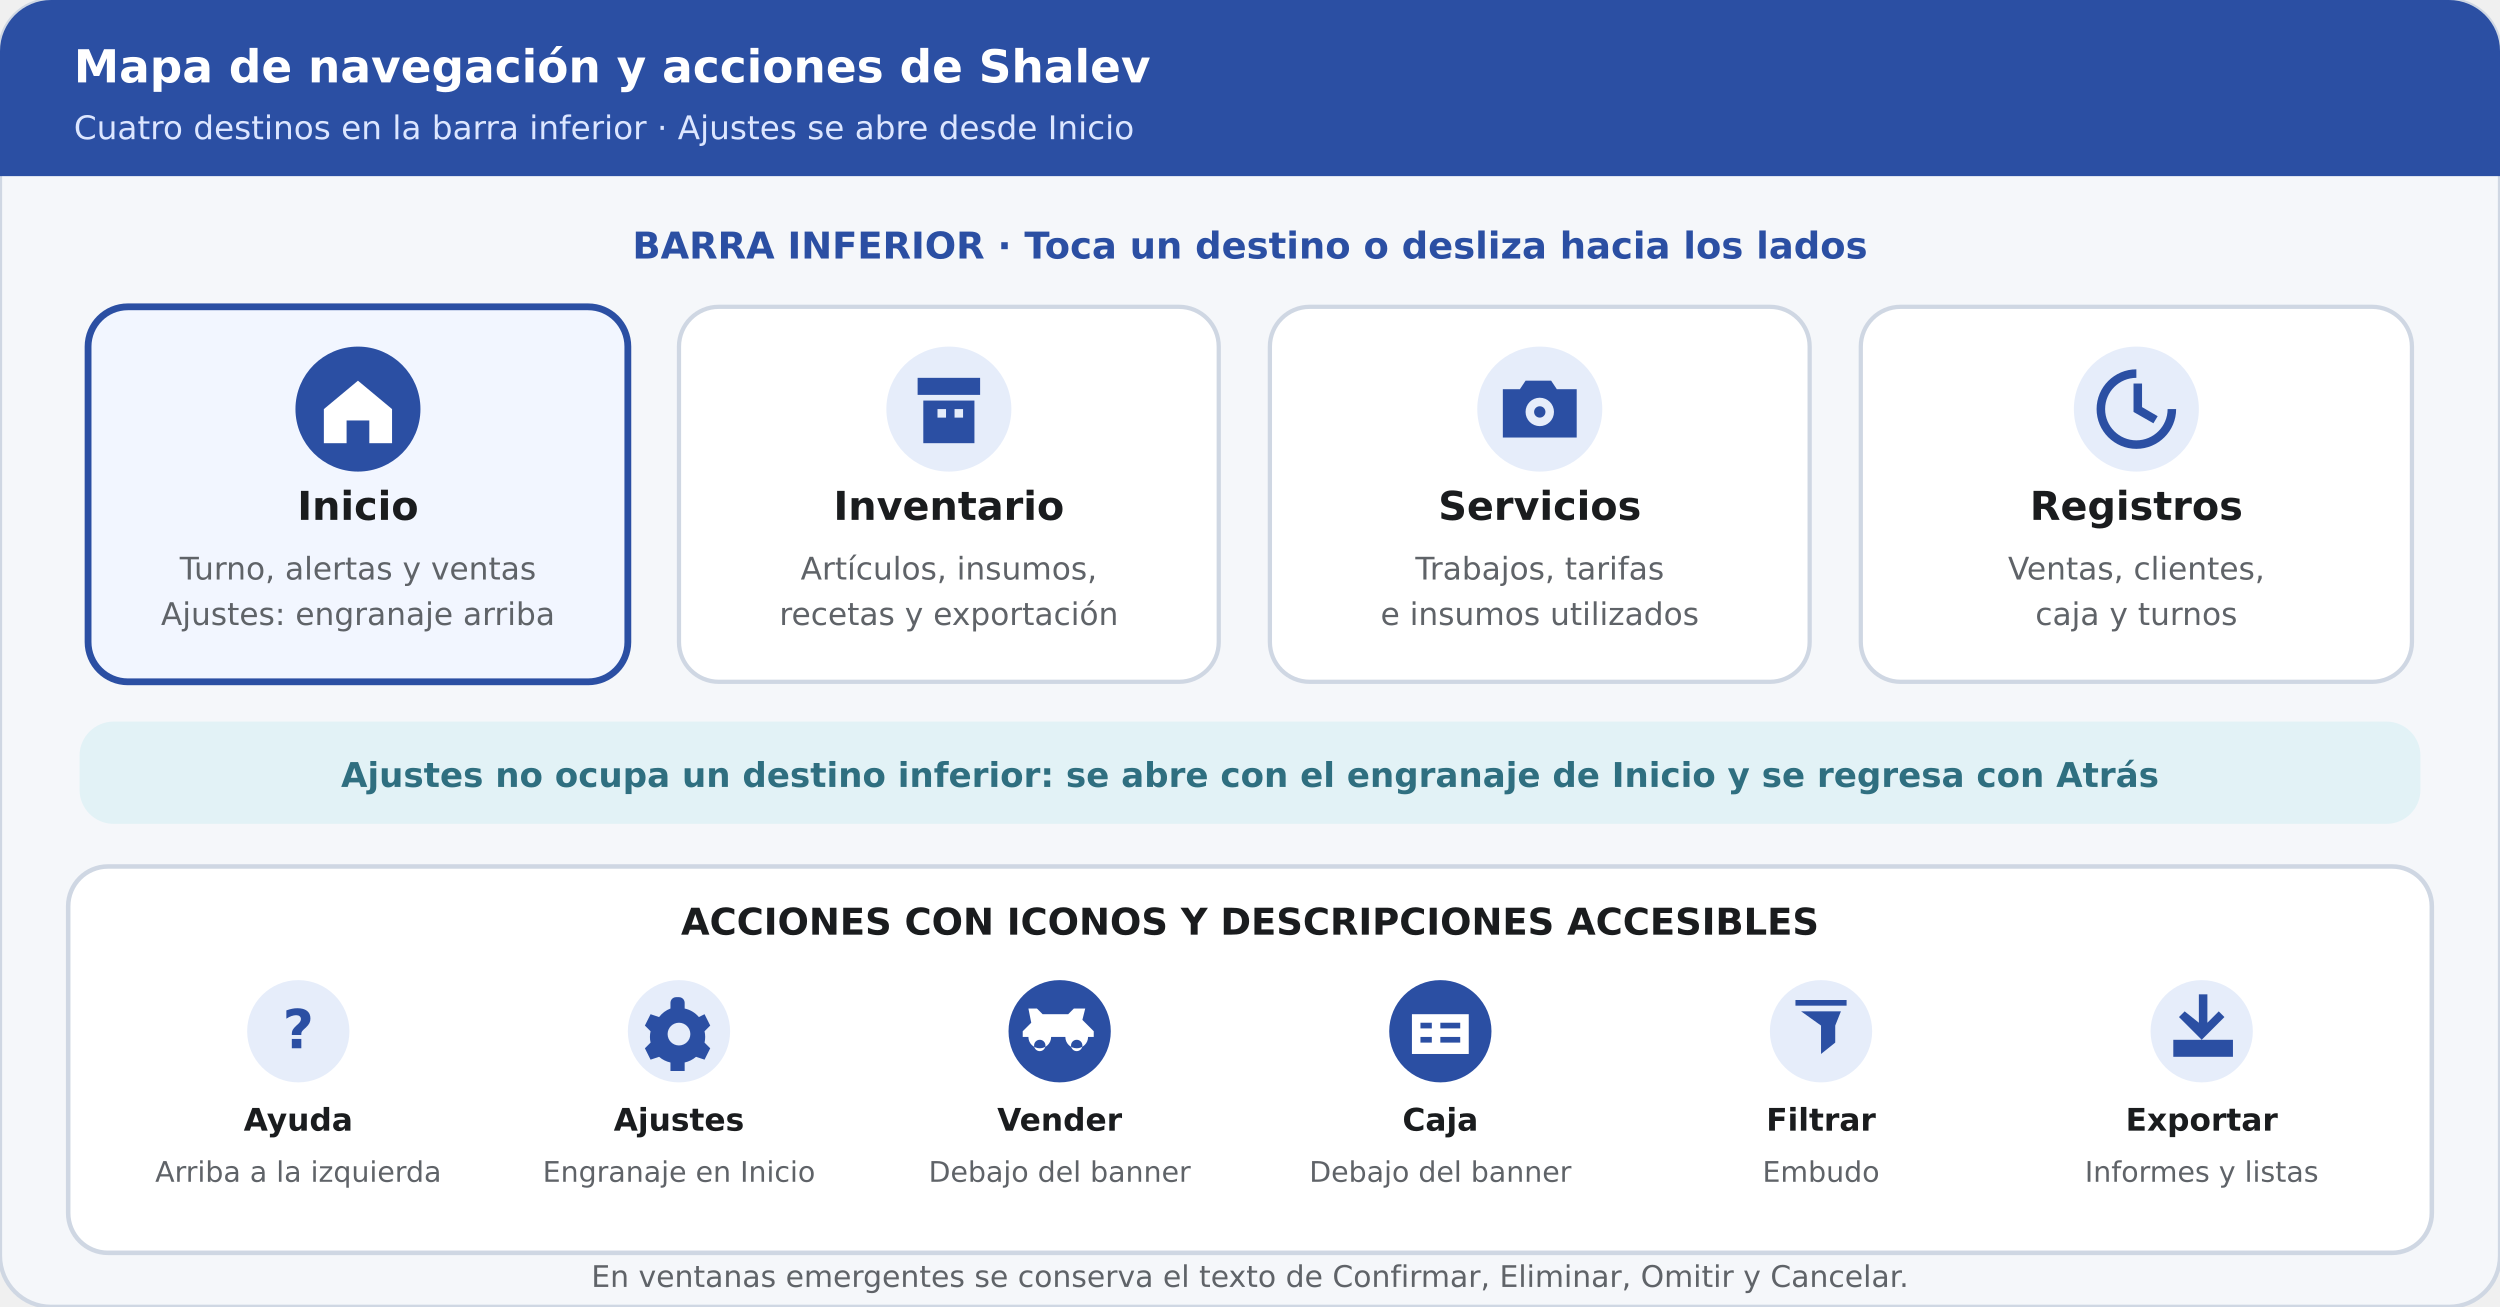
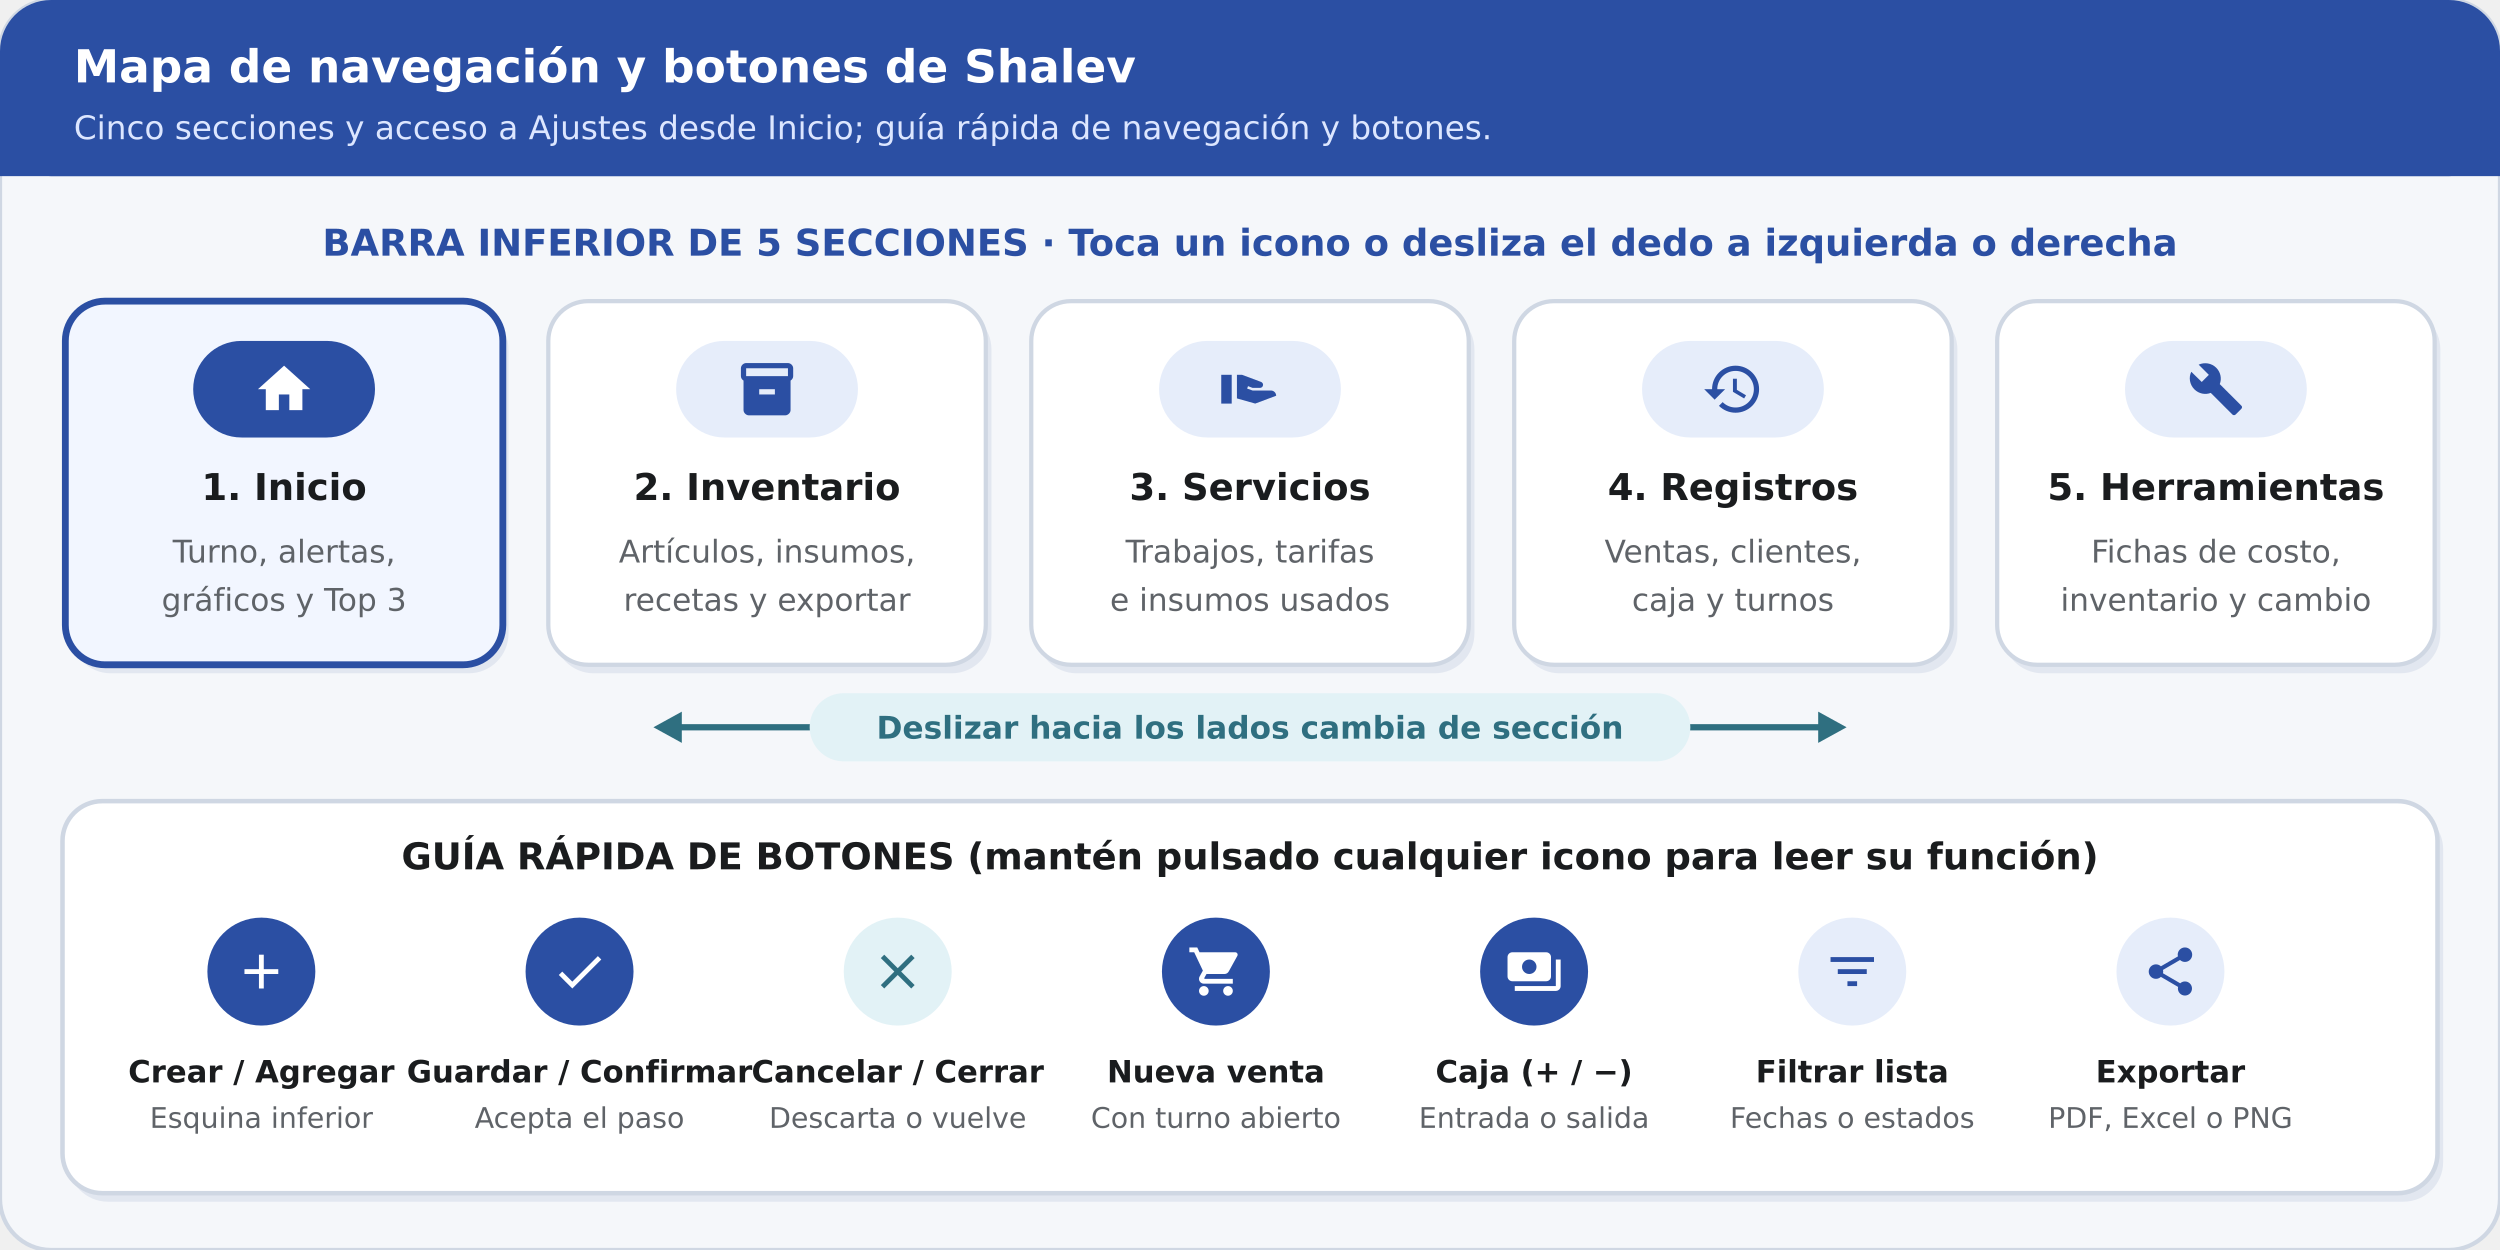
- <svg xmlns="http://www.w3.org/2000/svg" width="880" height="460" viewBox="0 0 880 460" role="img" aria-labelledby="titulo descripcion">
-   <rect width="880" height="460" rx="18" fill="#F5F7FA" stroke="#CFD7E3" stroke-width="1.5" />
-   <path d="M18 0h844a18 18 0 0 1 18 18v44H0V18A18 18 0 0 1 18 0Z" fill="#2B4FA3" />
-   <text x="26" y="29" font-family="DejaVu Sans, Arial, sans-serif" font-size="16" font-weight="bold" fill="#FFFFFF">Mapa de navegación y acciones de Shalev</text>
-   <text x="26" y="49" font-family="DejaVu Sans, Arial, sans-serif" font-size="11.5" fill="#DCE6FF">Cuatro destinos en la barra inferior · Ajustes se abre desde Inicio</text>
-   <text x="440" y="91" font-family="DejaVu Sans, Arial, sans-serif" font-size="13" font-weight="bold" fill="#2B4FA3" text-anchor="middle">BARRA INFERIOR · Toca un destino o desliza hacia los lados</text>
-   <g font-family="DejaVu Sans, Arial, sans-serif" text-anchor="middle">
-     <rect x="31" y="108" width="190" height="132" rx="14" fill="#F2F6FF" stroke="#2B4FA3" stroke-width="2.4" />
-     <circle cx="126" cy="144" r="22" fill="#2B4FA3" />
-     <path d="M114 144l12-10 12 10v12h-8v-8h-8v8h-8z" fill="#FFFFFF" />
-     <text x="126" y="183" font-size="14" font-weight="bold" fill="#1A1C1E">Inicio</text>
-     <text x="126" y="204" font-size="11" fill="#5F6368">Turno, alertas y ventas</text>
-     <text x="126" y="220" font-size="11" fill="#5F6368">Ajustes: engranaje arriba</text>
-     <rect x="239" y="108" width="190" height="132" rx="14" fill="#FFFFFF" stroke="#CFD7E3" stroke-width="1.5" />
-     <circle cx="334" cy="144" r="22" fill="#E6EDFA" />
-     <path d="M323 133h22v6h-22zm2 8h18v15h-18zm5 3v3h3v-3zm6 0v3h3v-3z" fill="#2B4FA3" />
-     <text x="334" y="183" font-size="14" font-weight="bold" fill="#1A1C1E">Inventario</text>
-     <text x="334" y="204" font-size="11" fill="#5F6368">Artículos, insumos,</text>
-     <text x="334" y="220" font-size="11" fill="#5F6368">recetas y exportación</text>
-     <rect x="447" y="108" width="190" height="132" rx="14" fill="#FFFFFF" stroke="#CFD7E3" stroke-width="1.5" />
-     <circle cx="542" cy="144" r="22" fill="#E6EDFA" />
-     <path d="M529 137h6l2-3h9l2 3h7v17h-26zm13 3a5 5 0 1 0 0 10 5 5 0 0 0 0-10m0 3a2 2 0 1 1 0 4 2 2 0 0 1 0-4" fill="#2B4FA3" />
-     <text x="542" y="183" font-size="14" font-weight="bold" fill="#1A1C1E">Servicios</text>
-     <text x="542" y="204" font-size="11" fill="#5F6368">Trabajos, tarifas</text>
-     <text x="542" y="220" font-size="11" fill="#5F6368">e insumos utilizados</text>
-     <rect x="655" y="108" width="194" height="132" rx="14" fill="#FFFFFF" stroke="#CFD7E3" stroke-width="1.5" />
-     <circle cx="752" cy="144" r="22" fill="#E6EDFA" />
-     <path d="M752 130a14 14 0 1 0 14 14h-3a11 11 0 1 1-11-11v-3zm-1 5v10l7 4 1.5-2.5-5.5-3.2V135z" fill="#2B4FA3" />
-     <text x="752" y="183" font-size="14" font-weight="bold" fill="#1A1C1E">Registros</text>
-     <text x="752" y="204" font-size="11" fill="#5F6368">Ventas, clientes,</text>
-     <text x="752" y="220" font-size="11" fill="#5F6368">caja y turnos</text>
+ <svg xmlns="http://www.w3.org/2000/svg" width="880" height="440" viewBox="0 0 880 440">
+   <rect width="880" height="440" rx="18" fill="#F5F7FA" stroke="#CFD7E3" stroke-width="1.5" />
+   <rect x="0" y="0" width="880" height="62" rx="18" fill="#2B4FA3" />
+   <rect x="0" y="44" width="880" height="18" fill="#2B4FA3" />
+   <text x="26" y="29" font-family="DejaVu Sans, Arial, sans-serif" font-size="16" font-weight="bold" fill="#FFFFFF">Mapa de navegación y botones de Shalev</text>
+   <text x="26" y="49" font-family="DejaVu Sans, Arial, sans-serif" font-size="11.5" fill="#DCE6FF">Cinco secciones y acceso a Ajustes desde Inicio; guía rápida de navegación y botones.</text>
+   <text x="440" y="90" font-family="DejaVu Sans, Arial, sans-serif" font-size="13" font-weight="bold" fill="#2B4FA3" text-anchor="middle">BARRA INFERIOR DE 5 SECCIONES · Toca un icono o desliza el dedo a izquierda o derecha</text>
+   <rect x="25.0" y="109.0" width="154.0" height="128.0" rx="14.0" fill="#E2E7F0" />
+   <rect x="23.0" y="106.0" width="154.0" height="128.0" rx="14.0" fill="#F2F6FF" stroke="#2B4FA3" stroke-width="2.4" />
+   <rect x="68.0" y="120.0" width="64" height="34" rx="17" fill="#2B4FA3" />
+   <g transform="translate(88.96, 125.96) scale(0.920)">
+     <path d="M 10 20 v -6 h 4 v 6 h 5 v -8 h 3 L 12 3 2 12 h 3 v 8 z" fill="#FFFFFF" />
  </g>
-   <rect x="28" y="254" width="824" height="36" rx="12" fill="#E2F2F6" />
-   <text x="440" y="277" font-family="DejaVu Sans, Arial, sans-serif" font-size="12" font-weight="bold" fill="#2F6F80" text-anchor="middle">Ajustes no ocupa un destino inferior: se abre con el engranaje de Inicio y se regresa con Atrás</text>
-   <rect x="24" y="305" width="832" height="136" rx="14" fill="#FFFFFF" stroke="#CFD7E3" stroke-width="1.6" />
-   <text x="440" y="329" font-family="DejaVu Sans, Arial, sans-serif" font-size="13" font-weight="bold" fill="#1A1C1E" text-anchor="middle">ACCIONES CON ICONOS Y DESCRIPCIONES ACCESIBLES</text>
-   <g font-family="DejaVu Sans, Arial, sans-serif" text-anchor="middle">
-     <circle cx="105" cy="363" r="18" fill="#E6EDFA" />
-     <text x="105" y="369" font-size="19" font-weight="bold" fill="#2B4FA3">?</text>
-     <text x="105" y="398" font-size="11" font-weight="bold" fill="#1A1C1E">Ayuda</text>
-     <text x="105" y="416" font-size="10" fill="#5F6368">Arriba a la izquierda</text>
-     <circle cx="239" cy="363" r="18" fill="#E6EDFA" />
-     <path d="M239 351a2 2 0 0 1 2 2v2a9 9 0 0 1 5 3l2-1 2 4-2 2a9 9 0 0 1 0 4l2 2-2 4-3-1a9 9 0 0 1-4 2v3h-5v-3a9 9 0 0 1-4-2l-3 1-2-4 2-2a9 9 0 0 1 0-4l-2-2 2-4 3 1a9 9 0 0 1 4-3v-2a2 2 0 0 1 2-2zm0 9a4 4 0 1 0 0 8 4 4 0 0 0 0-8" fill="#2B4FA3" />
-     <text x="239" y="398" font-size="11" font-weight="bold" fill="#1A1C1E">Ajustes</text>
-     <text x="239" y="416" font-size="10" fill="#5F6368">Engranaje en Inicio</text>
-     <circle cx="373" cy="363" r="18" fill="#2B4FA3" />
-     <path d="M362 355h3l2 2h9l2-2h4l-1 4 4 4v2h-2a4 4 0 0 1-8 0h-5a4 4 0 0 1-8 0h-2v-2l3-3zm4 11a2 2 0 1 0 0 4 2 2 0 0 0 0-4m13 0a2 2 0 1 0 0 4 2 2 0 0 0 0-4" fill="#FFFFFF" />
-     <text x="373" y="398" font-size="11" font-weight="bold" fill="#1A1C1E">Vender</text>
-     <text x="373" y="416" font-size="10" fill="#5F6368">Debajo del banner</text>
-     <circle cx="507" cy="363" r="18" fill="#2B4FA3" />
-     <path d="M497 357h20v14h-20zm3 3v2h4v-2zm7 0v2h7v-2zm-7 5v2h4v-2zm7 0v2h7v-2z" fill="#FFFFFF" />
-     <text x="507" y="398" font-size="11" font-weight="bold" fill="#1A1C1E">Caja</text>
-     <text x="507" y="416" font-size="10" fill="#5F6368">Debajo del banner</text>
-     <circle cx="641" cy="363" r="18" fill="#E6EDFA" />
-     <path d="M632 352h18v2h-18zm2 4h14l-2 5v6l-5 4v-10z" fill="#2B4FA3" />
-     <text x="641" y="398" font-size="11" font-weight="bold" fill="#1A1C1E">Filtrar</text>
-     <text x="641" y="416" font-size="10" fill="#5F6368">Embudo</text>
-     <circle cx="775" cy="363" r="18" fill="#E6EDFA" />
-     <path d="M774 350h3v10l4-4 2 2-8 8-8-8 2-2 5 4zm-9 16h21v6h-21z" fill="#2B4FA3" />
-     <text x="775" y="398" font-size="11" font-weight="bold" fill="#1A1C1E">Exportar</text>
-     <text x="775" y="416" font-size="10" fill="#5F6368">Informes y listas</text>
+   <text x="100.0" y="176.0" font-family="DejaVu Sans, Arial, sans-serif" font-size="13" font-weight="bold" fill="#1A1C1E" text-anchor="middle">1. Inicio</text>
+   <text x="100.0" y="198.0" font-family="DejaVu Sans, Arial, sans-serif" font-size="11" fill="#5F6368" text-anchor="middle">Turno, alertas,</text>
+   <text x="100.0" y="215.0" font-family="DejaVu Sans, Arial, sans-serif" font-size="11" fill="#5F6368" text-anchor="middle">gráficos y Top 3</text>
+   <rect x="195.0" y="109.0" width="154.0" height="128.0" rx="14.0" fill="#E2E7F0" />
+   <rect x="193.0" y="106.0" width="154.0" height="128.0" rx="14.0" fill="#FFFFFF" stroke="#CFD7E3" stroke-width="1.5" />
+   <rect x="238.0" y="120.0" width="64" height="34" rx="17" fill="#E6EDFA" />
+   <g transform="translate(258.96, 125.96) scale(0.920)">
+     <path d="M 20 2 H 4 c -1 0 -2 .9 -2 2 v 3.01 c 0 .72 .43 1.34 1 1.69 V 20 c 0 1.1 1.1 2 2 2 h 14 c .9 0 2 -.9 2 -2 V 8.7 c .57 -.35 1 -.97 1 -1.69 V 4 c 0 -1.1 -1 -2 -2 -2 z m -5 12 H 9 v -2 h 6 v 2 z m 5 -7 H 4 V 4 h 16 v 3 z" fill="#2B4FA3" />
  </g>
-   <text x="440" y="453" font-family="DejaVu Sans, Arial, sans-serif" font-size="10.5" fill="#5F6368" text-anchor="middle">En ventanas emergentes se conserva el texto de Confirmar, Eliminar, Omitir y Cancelar.</text>
+   <text x="270.0" y="176.0" font-family="DejaVu Sans, Arial, sans-serif" font-size="13" font-weight="bold" fill="#1A1C1E" text-anchor="middle">2. Inventario</text>
+   <text x="270.0" y="198.0" font-family="DejaVu Sans, Arial, sans-serif" font-size="11" fill="#5F6368" text-anchor="middle">Artículos, insumos,</text>
+   <text x="270.0" y="215.0" font-family="DejaVu Sans, Arial, sans-serif" font-size="11" fill="#5F6368" text-anchor="middle">recetas y exportar</text>
+   <rect x="365.0" y="109.0" width="154.0" height="128.0" rx="14.0" fill="#E2E7F0" />
+   <rect x="363.0" y="106.0" width="154.0" height="128.0" rx="14.0" fill="#FFFFFF" stroke="#CFD7E3" stroke-width="1.5" />
+   <rect x="408.0" y="120.0" width="64" height="34" rx="17" fill="#E6EDFA" />
+   <g transform="translate(428.96, 125.96) scale(0.920)">
+     <path d="M 1 6.5 h 4 v 11 H 1 z M 20 12.5 h -7 l -2.09 -.73 .33 -.94 L 13 11.5 h 2.82 c .65 0 1.18 -.53 1.18 -1.18 0 -.49 -.31 -.93 -.77 -1.11 L 8.97 6.5 H 7 v 9.02 L 14 17.5 l 8.01 -3 c -.01 -1.1 -.9 -2 -2.01 -2 z" fill="#2B4FA3" />
+   </g>
+   <text x="440.0" y="176.0" font-family="DejaVu Sans, Arial, sans-serif" font-size="13" font-weight="bold" fill="#1A1C1E" text-anchor="middle">3. Servicios</text>
+   <text x="440.0" y="198.0" font-family="DejaVu Sans, Arial, sans-serif" font-size="11" fill="#5F6368" text-anchor="middle">Trabajos, tarifas</text>
+   <text x="440.0" y="215.0" font-family="DejaVu Sans, Arial, sans-serif" font-size="11" fill="#5F6368" text-anchor="middle">e insumos usados</text>
+   <rect x="535.0" y="109.0" width="154.0" height="128.0" rx="14.0" fill="#E2E7F0" />
+   <rect x="533.0" y="106.0" width="154.0" height="128.0" rx="14.0" fill="#FFFFFF" stroke="#CFD7E3" stroke-width="1.5" />
+   <rect x="578.0" y="120.0" width="64" height="34" rx="17" fill="#E6EDFA" />
+   <g transform="translate(598.96, 125.96) scale(0.920)">
+     <path d="M 13 3 a 9 9 0 0 0 -9 9 H 1 l 3.89 3.89 .07 .14 L 9 12 H 6 c 0 -3.87 3.13 -7 7 -7 s 7 3.13 7 7 -3.13 7 -7 7 c -1.93 0 -3.68 -.79 -4.94 -2.06 l -1.42 1.42 A 8.954 8.954 0 0 0 13 21 a 9 9 0 0 0 0 -18 z m -1 5 v 5 l 4.28 2.54 .72 -1.21 -3.5 -2.08 V 8 H 12 z" fill="#2B4FA3" />
+   </g>
+   <text x="610.0" y="176.0" font-family="DejaVu Sans, Arial, sans-serif" font-size="13" font-weight="bold" fill="#1A1C1E" text-anchor="middle">4. Registros</text>
+   <text x="610.0" y="198.0" font-family="DejaVu Sans, Arial, sans-serif" font-size="11" fill="#5F6368" text-anchor="middle">Ventas, clientes,</text>
+   <text x="610.0" y="215.0" font-family="DejaVu Sans, Arial, sans-serif" font-size="11" fill="#5F6368" text-anchor="middle">caja y turnos</text>
+   <rect x="705.0" y="109.0" width="154.0" height="128.0" rx="14.0" fill="#E2E7F0" />
+   <rect x="703.0" y="106.0" width="154.0" height="128.0" rx="14.0" fill="#FFFFFF" stroke="#CFD7E3" stroke-width="1.5" />
+   <rect x="748.0" y="120.0" width="64" height="34" rx="17" fill="#E6EDFA" />
+   <g transform="translate(768.96, 125.96) scale(0.920)">
+     <path d="M 21.74 18.31 L 13.48 10.05 C 14.29 7.96 13.84 5.51 12.12 3.79 C 10.3 1.97 7.58 1.61 5.4 2.61 L 9.3 6.51 L 6.58 9.23 L 2.58 5.33 C 1.5 7.51 1.95 10.23 3.76 12.05 C 5.49 13.77 7.94 14.22 10.03 13.41 L 18.29 21.67 C 18.65 22.03 19.2 22.03 19.56 21.67 L 21.65 19.58 C 22.1 19.22 22.1 18.58 21.74 18.31 z" fill="#2B4FA3" />
+   </g>
+   <text x="780.0" y="176.0" font-family="DejaVu Sans, Arial, sans-serif" font-size="13" font-weight="bold" fill="#1A1C1E" text-anchor="middle">5. Herramientas</text>
+   <text x="780.0" y="198.0" font-family="DejaVu Sans, Arial, sans-serif" font-size="11" fill="#5F6368" text-anchor="middle">Fichas de costo,</text>
+   <text x="780.0" y="215.0" font-family="DejaVu Sans, Arial, sans-serif" font-size="11" fill="#5F6368" text-anchor="middle">inventario y cambio</text>
+   <line x1="239.0" y1="256.0" x2="641.0" y2="256.0" stroke="#2F6F80" stroke-width="2.2" />
+   <polygon points="230.0,256.0 240.0,250.5 240.0,261.5" fill="#2F6F80" />
+   <polygon points="650.0,256.0 640.0,250.5 640.0,261.5" fill="#2F6F80" />
+   <rect x="285.0" y="244.0" width="310.0" height="24.0" rx="12.0" fill="#E2F2F6" />
+   <text x="440.0" y="260.0" font-family="DejaVu Sans, Arial, sans-serif" font-size="11" font-weight="bold" fill="#2F6F80" text-anchor="middle">Deslizar hacia los lados cambia de sección</text>
+   <rect x="24.0" y="285.0" width="836.0" height="138.0" rx="14.0" fill="#E2E7F0" />
+   <rect x="22.0" y="282.0" width="836.0" height="138.0" rx="14.0" fill="#FFFFFF" stroke="#CFD7E3" stroke-width="1.6" />
+   <text x="440" y="306" font-family="DejaVu Sans, Arial, sans-serif" font-size="13" font-weight="bold" fill="#1A1C1E" text-anchor="middle">GUÍA RÁPIDA DE BOTONES (mantén pulsado cualquier icono para leer su función)</text>
+   <circle cx="92.0" cy="342.0" r="19.0" fill="#2B4FA3" />
+   <g transform="translate(81.80, 331.80) scale(0.850)">
+     <path d="M 19 13 h -6 v 6 h -2 v -6 H 5 v -2 h 6 V 5 h 2 v 6 h 6 v 2 z" fill="#FFFFFF" />
+   </g>
+   <text x="92.0" y="381" font-family="DejaVu Sans, Arial, sans-serif" font-size="10.8" font-weight="bold" fill="#1A1C1E" text-anchor="middle">Crear / Agregar</text>
+   <text x="92.0" y="397" font-family="DejaVu Sans, Arial, sans-serif" font-size="10" fill="#5F6368" text-anchor="middle">Esquina inferior</text>
+   <circle cx="204.0" cy="342.0" r="19.0" fill="#2B4FA3" />
+   <g transform="translate(193.80, 331.80) scale(0.850)">
+     <path d="M 9 16.17 4.83 12 l -1.42 1.41 L 9 19 21 7 l -1.41 -1.41 z" fill="#FFFFFF" />
+   </g>
+   <text x="204.0" y="381" font-family="DejaVu Sans, Arial, sans-serif" font-size="10.8" font-weight="bold" fill="#1A1C1E" text-anchor="middle">Guardar / Confirmar</text>
+   <text x="204.0" y="397" font-family="DejaVu Sans, Arial, sans-serif" font-size="10" fill="#5F6368" text-anchor="middle">Acepta el paso</text>
+   <circle cx="316.0" cy="342.0" r="19.0" fill="#E2F2F6" />
+   <g transform="translate(305.80, 331.80) scale(0.850)">
+     <path d="M 19 6.41 17.59 5 12 10.59 6.41 5 5 6.41 10.59 12 5 17.59 6.41 19 12 13.41 17.59 19 19 17.59 13.41 12 z" fill="#2F6F80" />
+   </g>
+   <text x="316.0" y="381" font-family="DejaVu Sans, Arial, sans-serif" font-size="10.8" font-weight="bold" fill="#1A1C1E" text-anchor="middle">Cancelar / Cerrar</text>
+   <text x="316.0" y="397" font-family="DejaVu Sans, Arial, sans-serif" font-size="10" fill="#5F6368" text-anchor="middle">Descarta o vuelve</text>
+   <circle cx="428.0" cy="342.0" r="19.0" fill="#2B4FA3" />
+   <g transform="translate(417.80, 331.80) scale(0.850)">
+     <path d="M 7 18 c -1.1 0 -1.99 .9 -1.99 2 S 5.9 22 7 22 s 2 -.9 2 -2 -.9 -2 -2 -2 z M 1 2 v 2 h 2 l 3.6 7.59 -1.35 2.45 c -.16 .28 -.25 .61 -.25 .96 0 1.1 .9 2 2 2 h 12 v -2 H 7.42 c -.14 0 -.25 -.11 -.25 -.25 l .03 -.12 .9 -1.63 h 7.45 c .75 0 1.41 -.41 1.75 -1.03 l 3.58 -6.49 A 1.003 1.003 0 0 0 20 4 H 5.21 l -.94 -2 H 1 z m 16 16 c -1.1 0 -1.99 .9 -1.99 2 s .89 2 1.99 2 2 -.9 2 -2 -.9 -2 -2 -2 z" fill="#FFFFFF" />
+   </g>
+   <text x="428.0" y="381" font-family="DejaVu Sans, Arial, sans-serif" font-size="10.8" font-weight="bold" fill="#1A1C1E" text-anchor="middle">Nueva venta</text>
+   <text x="428.0" y="397" font-family="DejaVu Sans, Arial, sans-serif" font-size="10" fill="#5F6368" text-anchor="middle">Con turno abierto</text>
+   <circle cx="540.0" cy="342.0" r="19.0" fill="#2B4FA3" />
+   <g transform="translate(529.80, 331.80) scale(0.850)">
+     <path d="M 19 14 V 6 c 0 -1.1 -.9 -2 -2 -2 H 3 c -1.1 0 -2 .9 -2 2 v 8 c 0 1.1 .9 2 2 2 h 14 c 1.1 0 2 -.9 2 -2 z m -9 -1 c -1.66 0 -3 -1.34 -3 -3 s 1.34 -3 3 -3 3 1.34 3 3 -1.34 3 -3 3 z m 13 -6 v 11 c 0 1.1 -.9 2 -2 2 H 4 v -2 h 17 V 7 h 2 z" fill="#FFFFFF" />
+   </g>
+   <text x="540.0" y="381" font-family="DejaVu Sans, Arial, sans-serif" font-size="10.8" font-weight="bold" fill="#1A1C1E" text-anchor="middle">Caja (+ / −)</text>
+   <text x="540.0" y="397" font-family="DejaVu Sans, Arial, sans-serif" font-size="10" fill="#5F6368" text-anchor="middle">Entrada o salida</text>
+   <circle cx="652.0" cy="342.0" r="19.0" fill="#E6EDFA" />
+   <g transform="translate(641.80, 331.80) scale(0.850)">
+     <path d="M 10 18 h 4 v -2 h -4 v 2 z M 3 6 v 2 h 18 V 6 H 3 z m 3 7 h 12 v -2 H 6 v 2 z" fill="#2B4FA3" />
+   </g>
+   <text x="652.0" y="381" font-family="DejaVu Sans, Arial, sans-serif" font-size="10.8" font-weight="bold" fill="#1A1C1E" text-anchor="middle">Filtrar lista</text>
+   <text x="652.0" y="397" font-family="DejaVu Sans, Arial, sans-serif" font-size="10" fill="#5F6368" text-anchor="middle">Fechas o estados</text>
+   <circle cx="764.0" cy="342.0" r="19.0" fill="#E6EDFA" />
+   <g transform="translate(753.80, 331.80) scale(0.850)">
+     <path d="M 18 16.08 c -.76 0 -1.44 .3 -1.96 .77 L 8.91 12.7 c .05 -.23 .09 -.46 .09 -.7 s -.04 -.47 -.09 -.7 l 7.05 -4.11 c .54 .5 1.25 .81 2.04 .81 1.66 0 3 -1.34 3 -3 s -1.34 -3 -3 -3 -3 1.34 -3 3 c 0 .24 .04 .47 .09 .7 L 8.04 9.81 C 7.5 9.31 6.79 9 6 9 c -1.66 0 -3 1.34 -3 3 s 1.34 3 3 3 c .79 0 1.5 -.31 2.04 -.81 l 7.12 4.16 c -.05 .21 -.08 .43 -.08 .65 0 1.61 1.31 2.92 2.92 2.92 1.61 0 2.92 -1.31 2.92 -2.92 s -1.31 -2.92 -2.92 -2.92 z" fill="#2B4FA3" />
+   </g>
+   <text x="764.0" y="381" font-family="DejaVu Sans, Arial, sans-serif" font-size="10.8" font-weight="bold" fill="#1A1C1E" text-anchor="middle">Exportar</text>
+   <text x="764.0" y="397" font-family="DejaVu Sans, Arial, sans-serif" font-size="10" fill="#5F6368" text-anchor="middle">PDF, Excel o PNG</text>
</svg>
